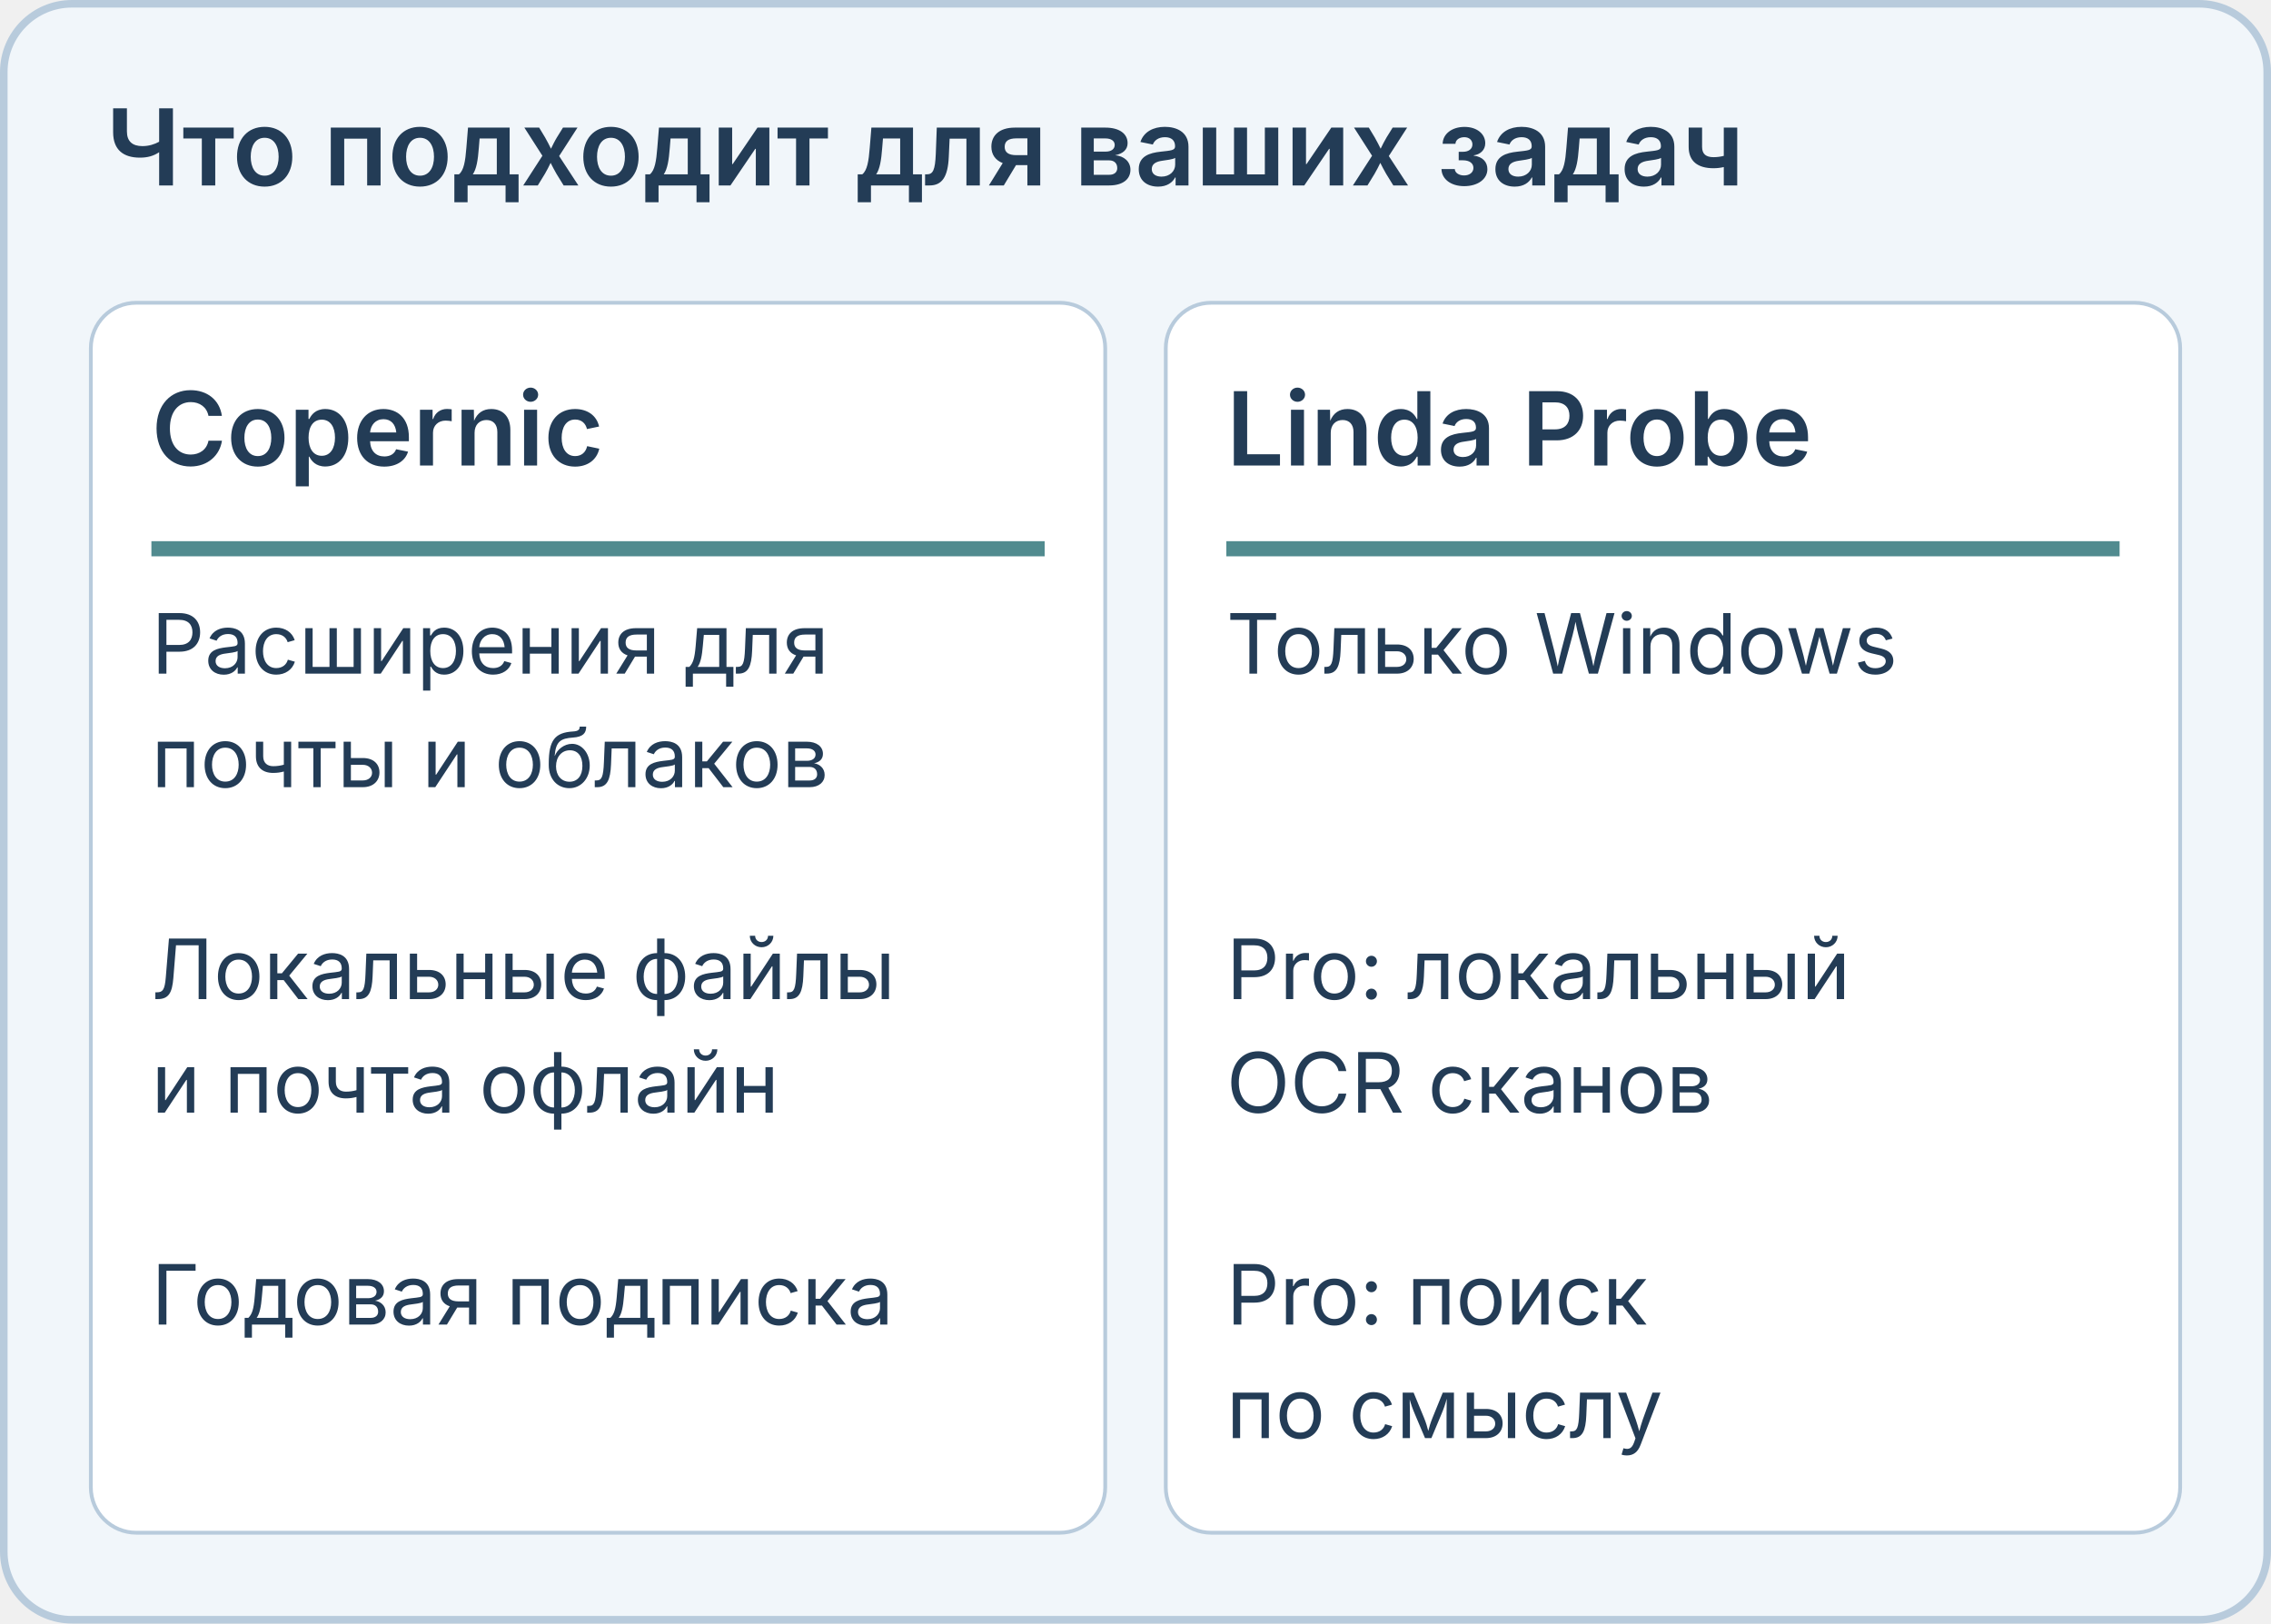
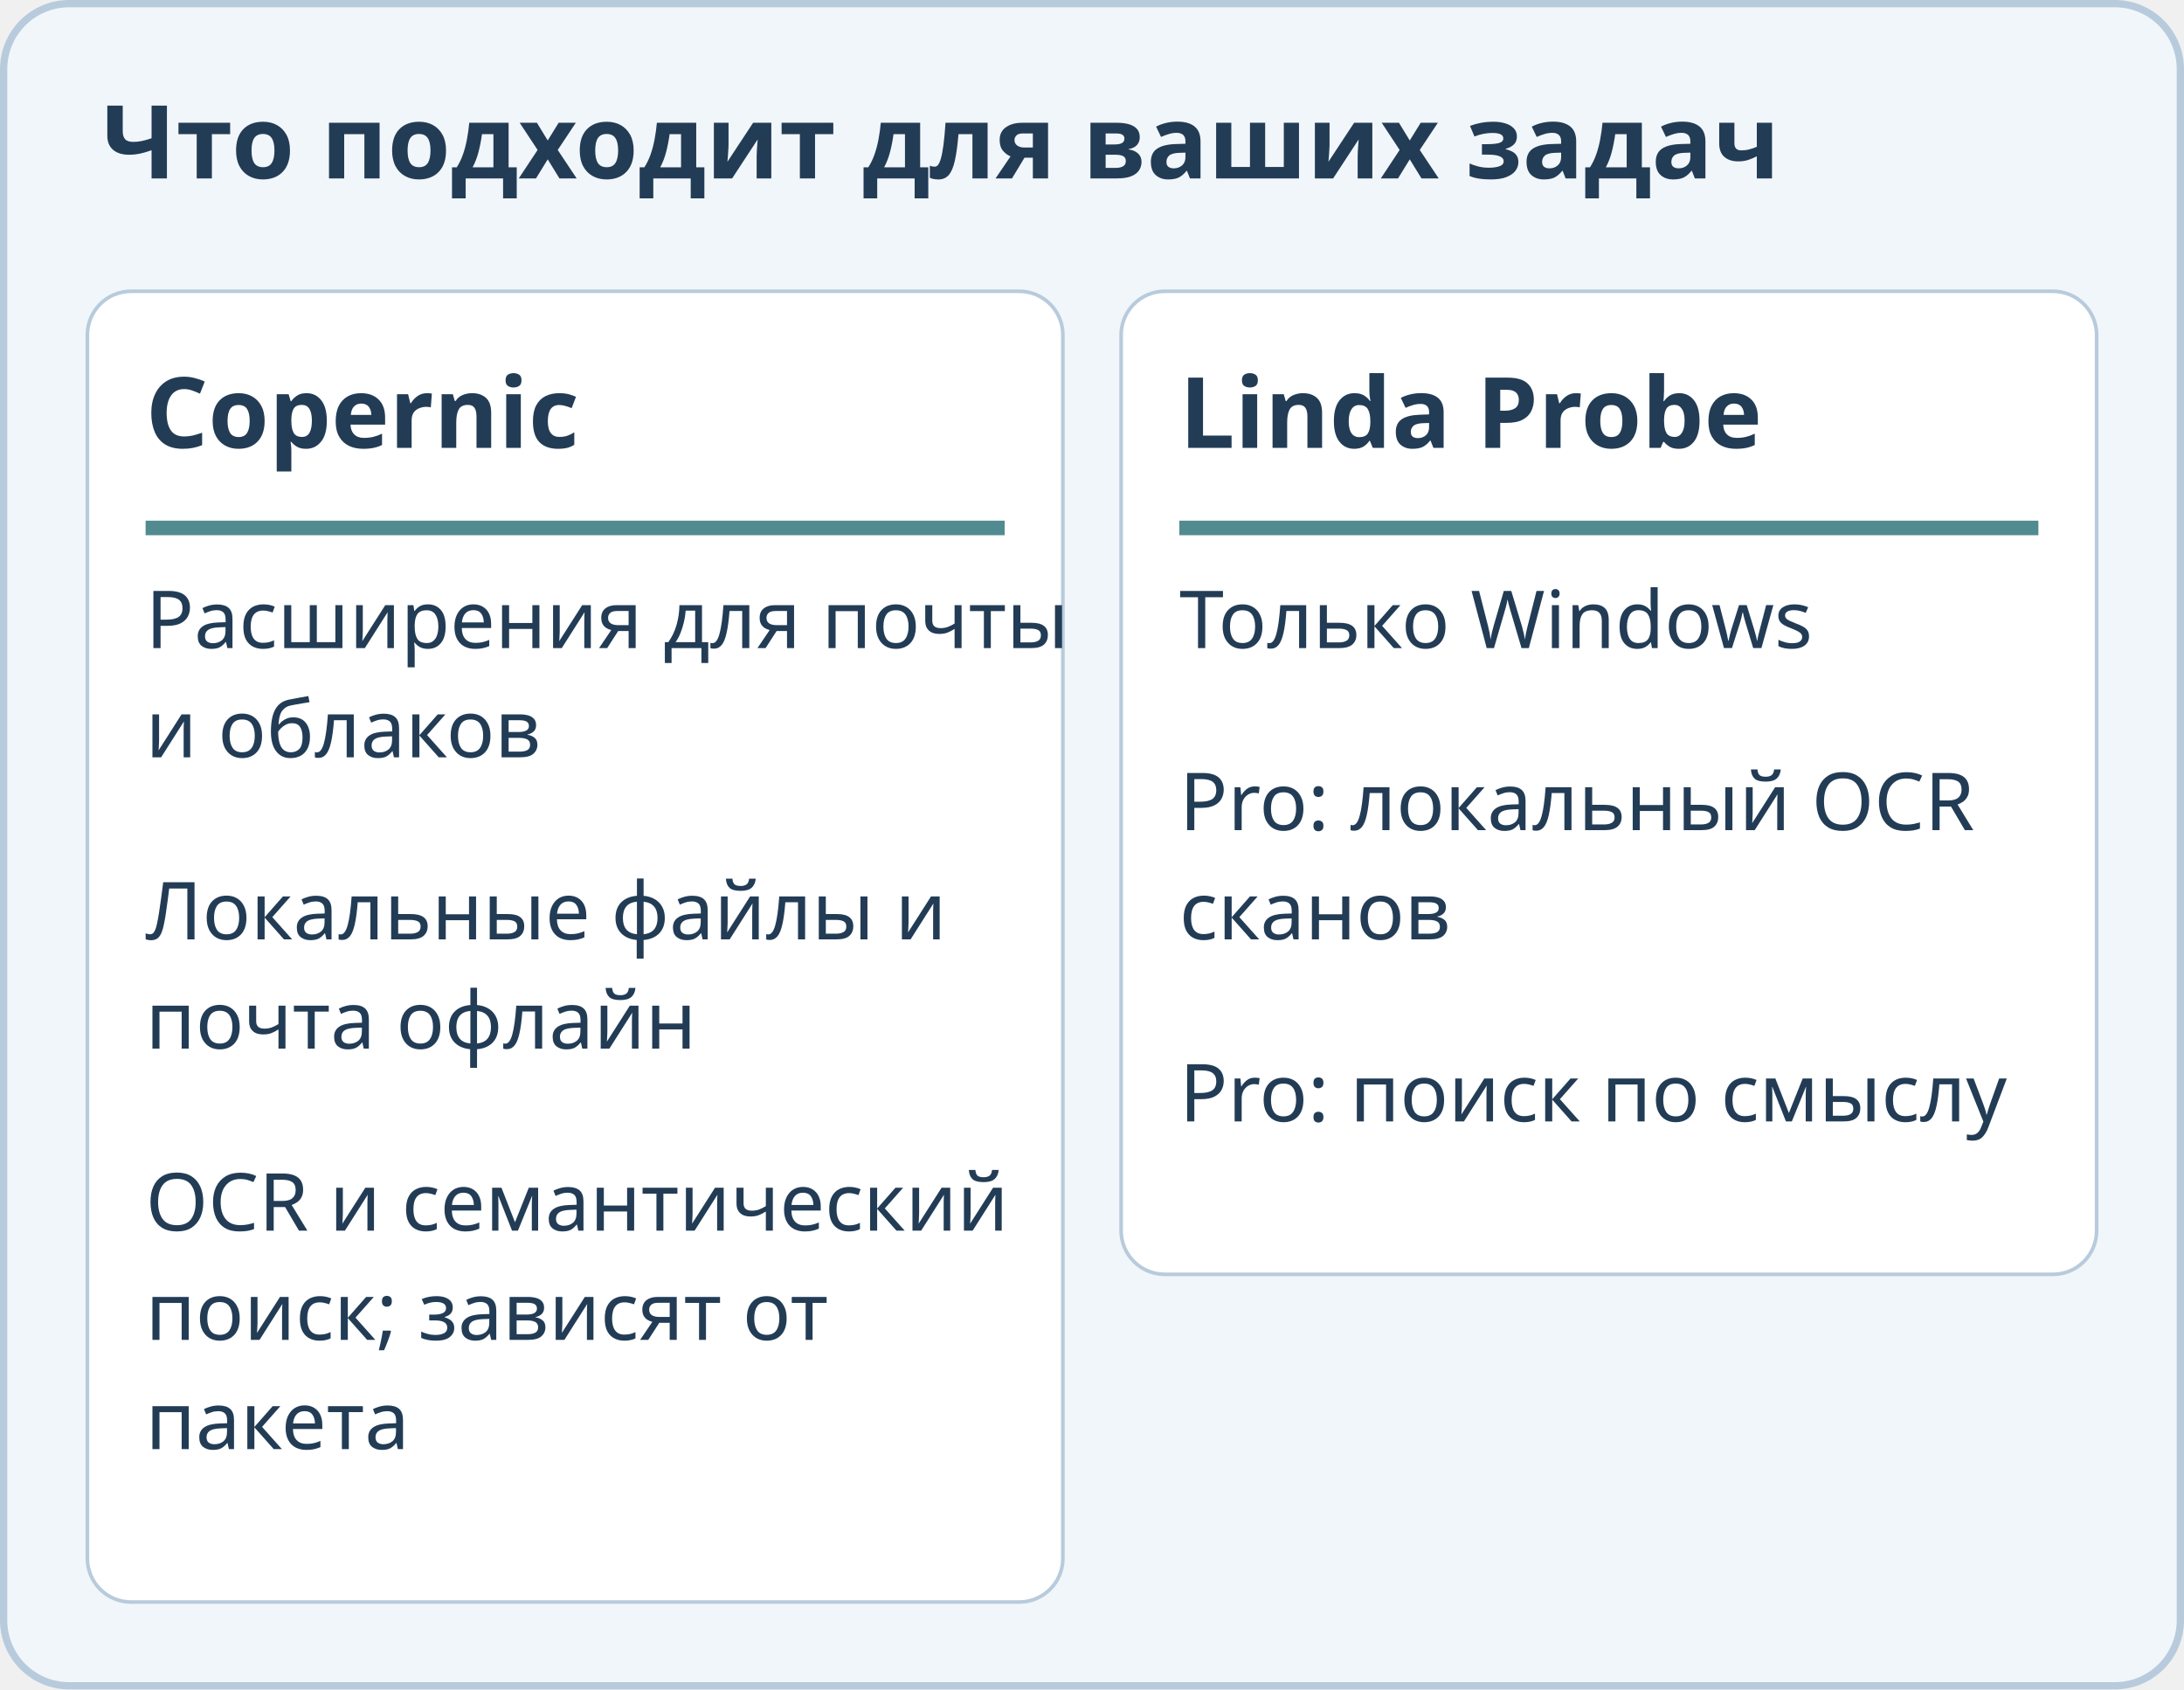
- <svg xmlns="http://www.w3.org/2000/svg" xml:lang="ru" width="600" height="429" viewBox="0 0 600 429" role="img" aria-labelledby="title">
-   <rect x="1" y="1" width="598" height="427" rx="18" fill="#f1f6fa" stroke="#b8cbdc" stroke-width="2" />
-   <g font-family="system-ui, -apple-system, Segoe UI, sans-serif">
+ <svg xmlns="http://www.w3.org/2000/svg" xml:lang="ru" width="600" height="464" viewBox="0 0 600 464" role="img" aria-labelledby="title">
+   <rect x="1" y="1" width="598" height="462" rx="18" fill="#f1f6fa" stroke="#b8cbdc" stroke-width="2" />
+   <g font-family="Segoe UI, sans-serif">
    <text x="28" y="49" font-size="28" font-weight="600" fill="#233c56">
      <tspan x="28" dy="0">Что подходит для ваших задач</tspan>
    </text>
-     <rect x="24" y="80" width="268" height="325" rx="12" fill="#fff" stroke="#b8cbdc" />
+     <rect x="24" y="80" width="268" height="360" rx="12" fill="#fff" stroke="#b8cbdc" />
    <text x="40" y="123" font-size="27" font-weight="600" fill="#233c56">
      <tspan x="40" dy="0">Copernic</tspan>
    </text>
    <path d="M40 145 H276" stroke="#518b8f" stroke-width="4" />
    <text x="40" y="178" font-size="22" fill="#233c56">
-       <tspan x="40" dy="0">Расширения для</tspan>
-       <tspan x="40" dy="30">почты и облаков</tspan>
+       <tspan x="40" dy="0">Расширения для почты</tspan>
+       <tspan x="40" dy="30">и облаков</tspan>
    </text>
-     <text x="40" y="264" font-size="22" fill="#233c56">
-       <tspan x="40" dy="0">Локальные файлы</tspan>
-       <tspan x="40" dy="30">и почта офлайн</tspan>
+     <text x="40" y="258" font-size="22" fill="#233c56">
+       <tspan x="40" dy="0">Локальные файлы и</tspan>
+       <tspan x="40" dy="30">почта офлайн</tspan>
    </text>
-     <text x="40" y="350" font-size="22" fill="#233c56">
-       <tspan x="40" dy="0">Годовая подписка</tspan>
+     <text x="40" y="338" font-size="22" fill="#233c56">
+       <tspan x="40" dy="0">OCR и семантический</tspan>
+       <tspan x="40" dy="30">поиск; зависят от</tspan>
+       <tspan x="40" dy="30">пакета</tspan>
    </text>
-     <rect x="308" y="80" width="268" height="325" rx="12" fill="#fff" stroke="#b8cbdc" />
+     <rect x="308" y="80" width="268" height="270" rx="12" fill="#fff" stroke="#b8cbdc" />
    <text x="324" y="123" font-size="27" font-weight="600" fill="#233c56">
      <tspan x="324" dy="0">Linda Probe</tspan>
    </text>
    <path d="M324 145 H560" stroke="#518b8f" stroke-width="4" />
    <text x="324" y="178" font-size="22" fill="#233c56">
      <tspan x="324" dy="0">Только Windows</tspan>
    </text>
-     <text x="324" y="264" font-size="22" fill="#233c56">
-       <tspan x="324" dy="0">Pro: локальный</tspan>
-       <tspan x="324" dy="30">OCR сканов</tspan>
+     <text x="324" y="228" font-size="22" fill="#233c56">
+       <tspan x="324" dy="0">Pro: локальный OCR</tspan>
+       <tspan x="324" dy="30">сканов</tspan>
    </text>
-     <text x="324" y="350" font-size="22" fill="#233c56">
-       <tspan x="324" dy="0">Pro: поиск</tspan>
-       <tspan x="324" dy="30">по смыслу</tspan>
+     <text x="324" y="308" font-size="22" fill="#233c56">
+       <tspan x="324" dy="0">Pro: поиск по смыслу</tspan>
    </text>
  </g>
</svg>
